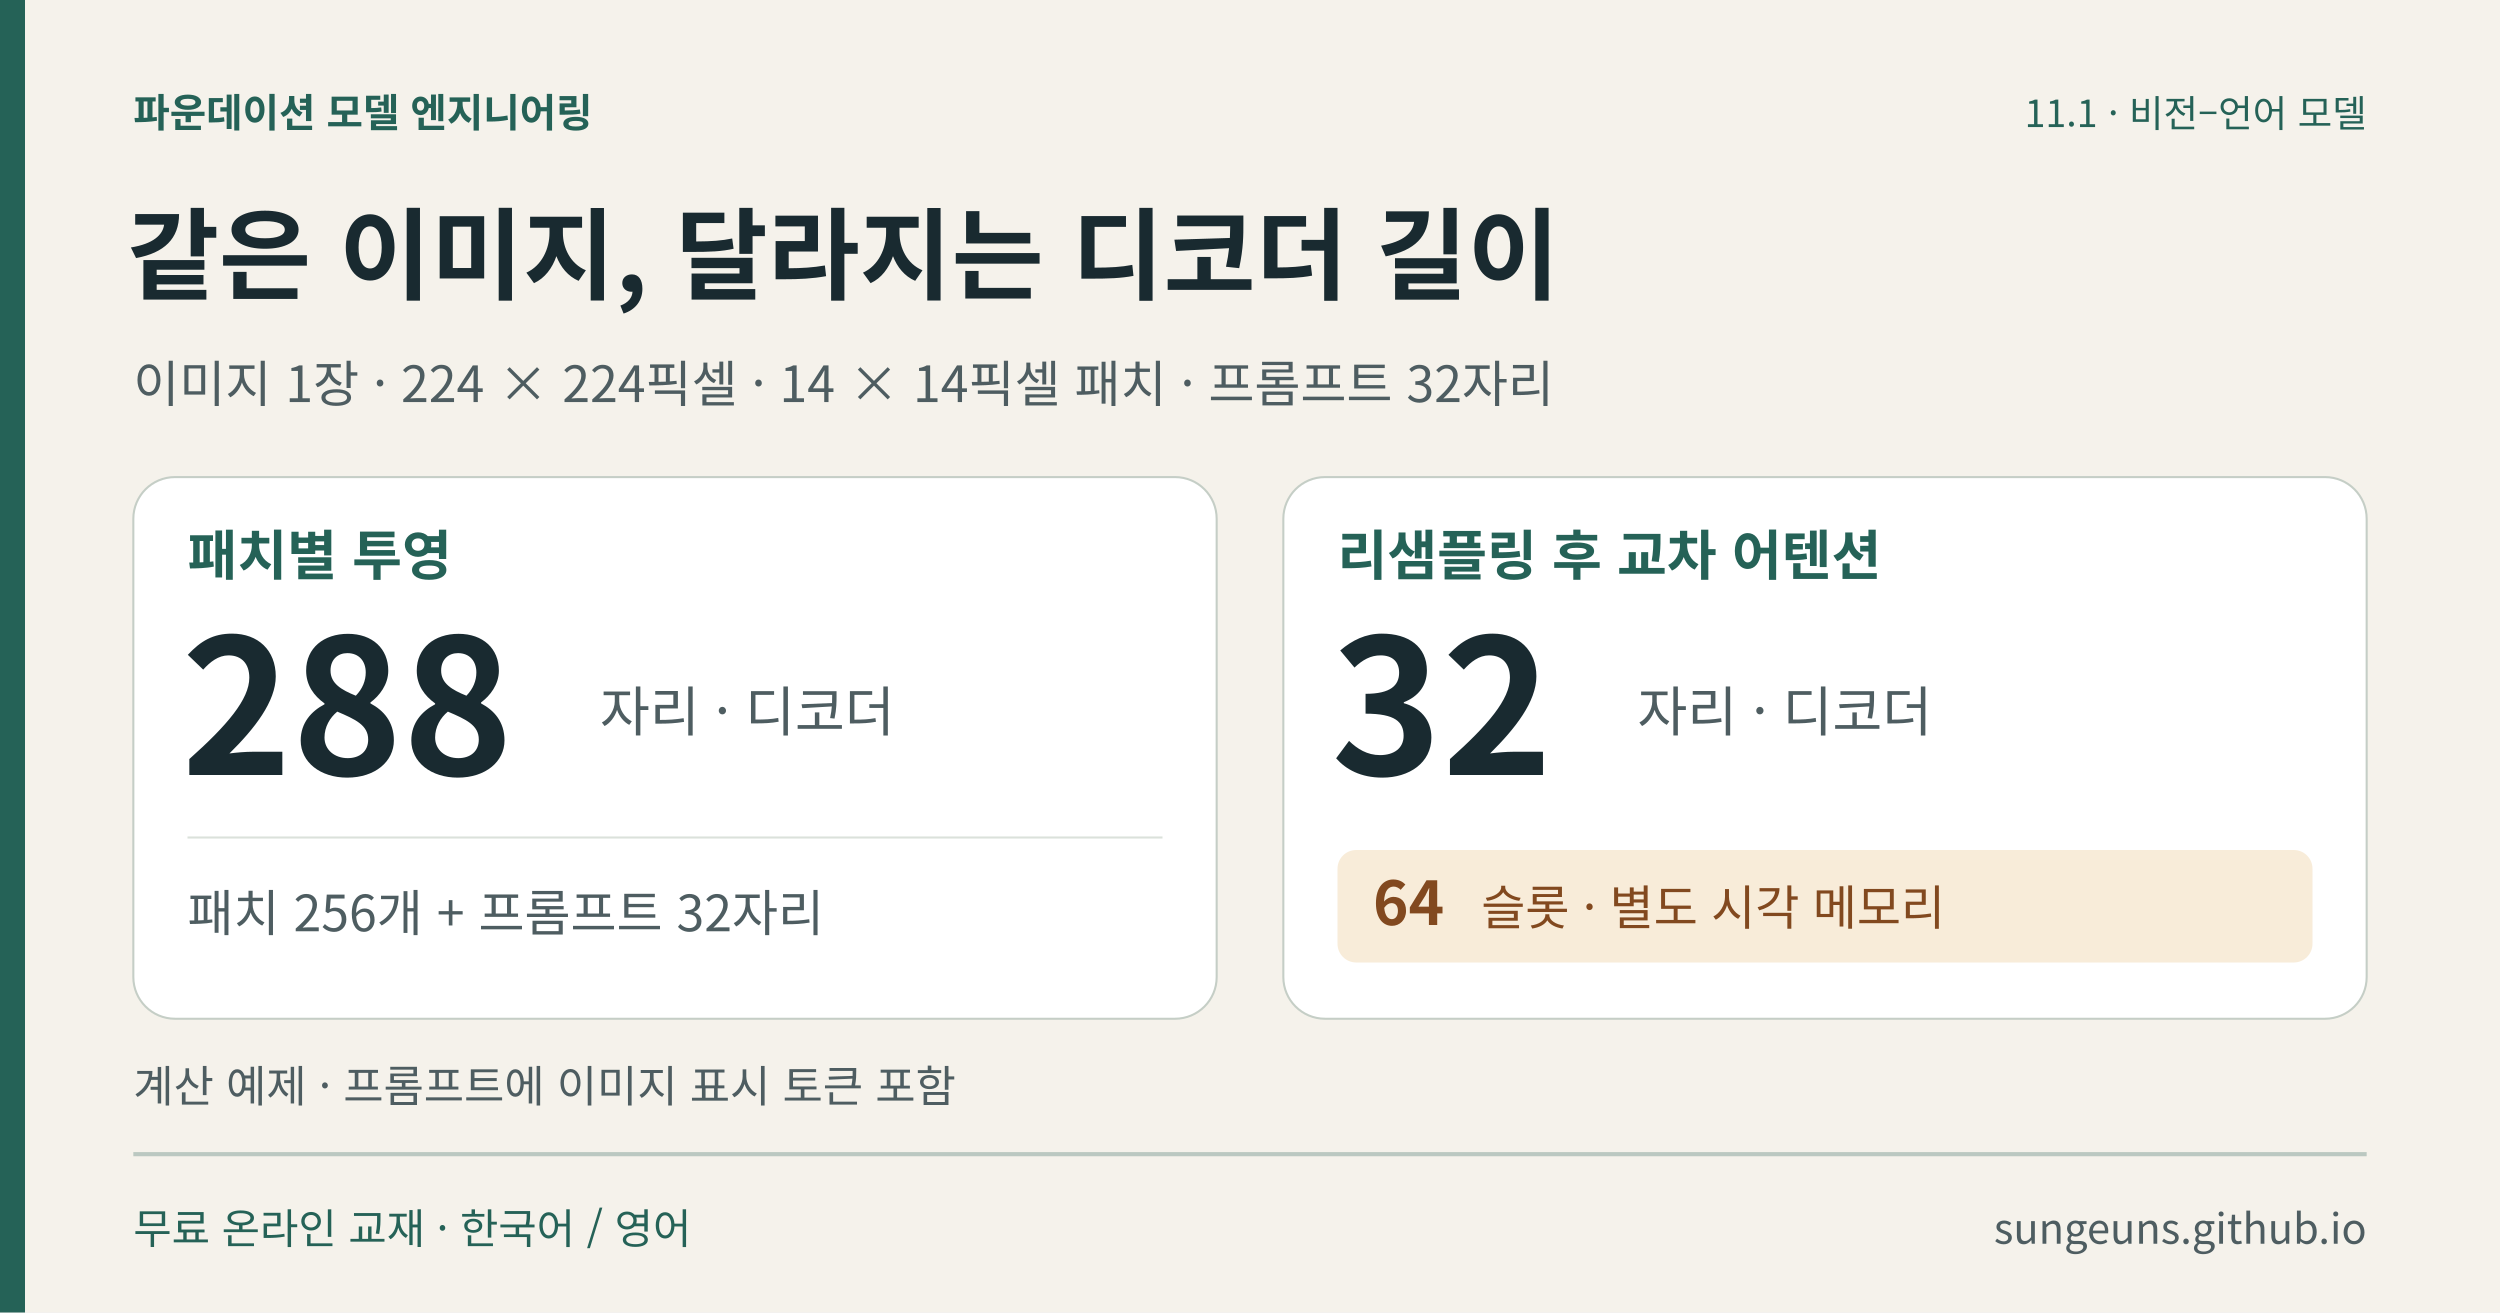
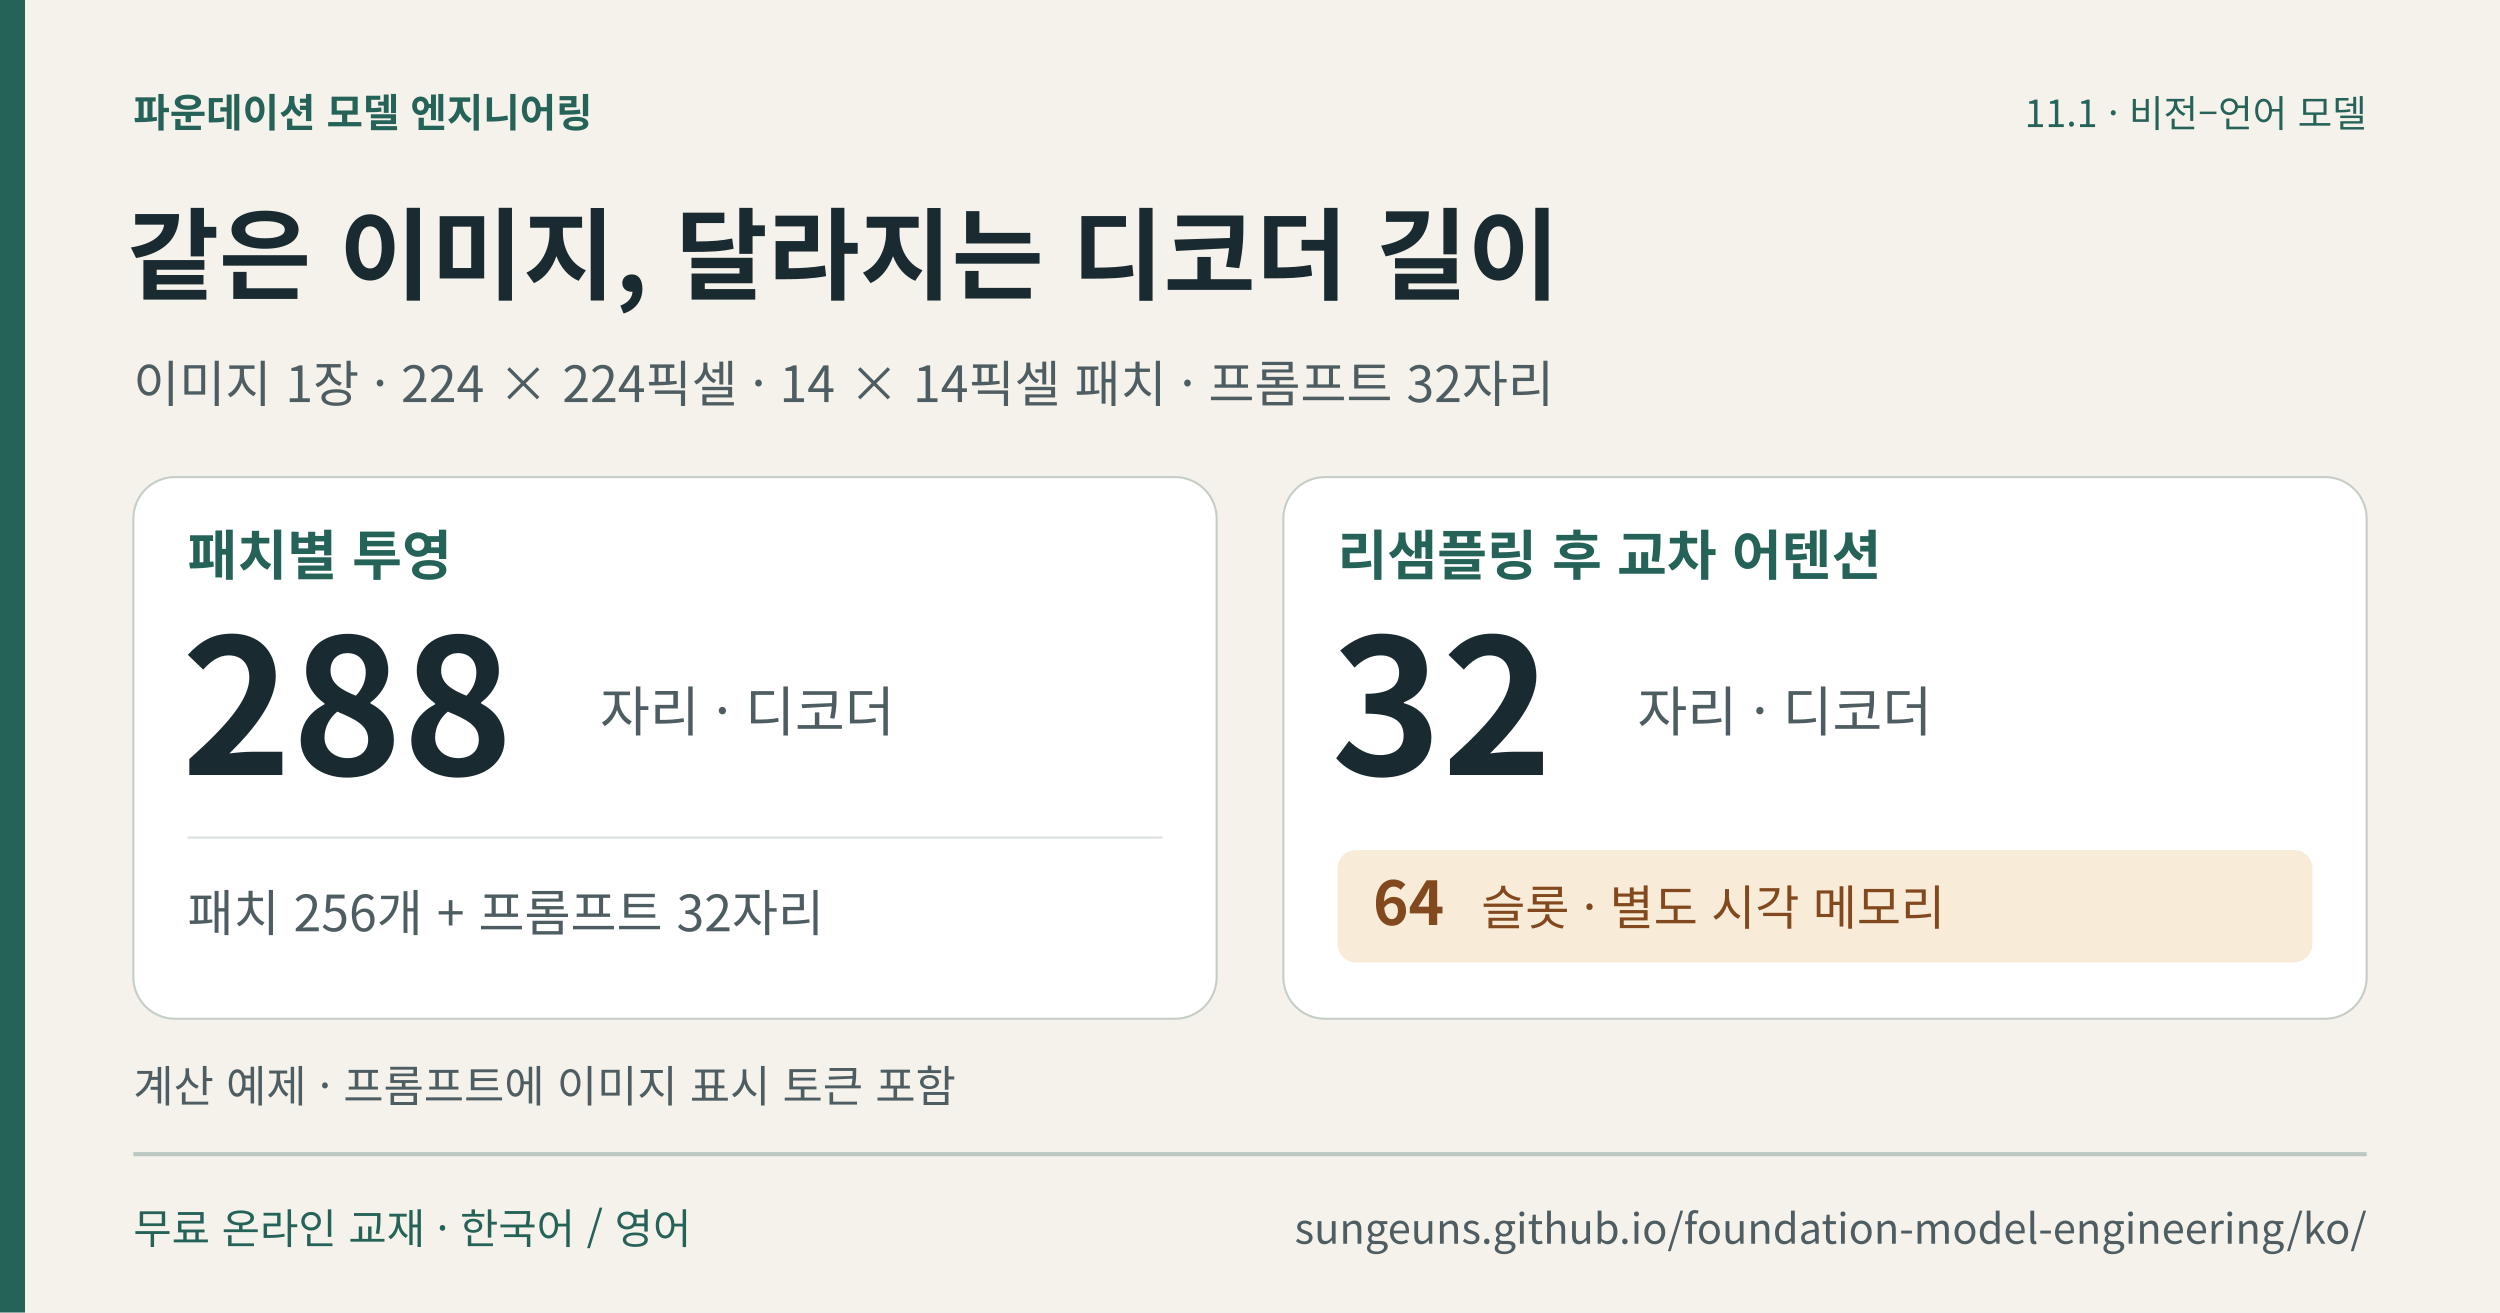
<svg xmlns="http://www.w3.org/2000/svg" width="1200" height="630" viewBox="0 0 1200 630" xml:lang="ko" role="img" aria-labelledby="card-title card-description">
  <rect width="1200" height="630" fill="#f5f2eb" />
  <rect width="12" height="630" fill="#256257" />
  <g font-family="Noto Sans CJK KR, DejaVu Sans, sans-serif" fill="#192a30">
    <text x="64" y="61" font-size="19" fill="#256257" font-weight="600">파운데이션 모델 엔지니어링</text>
    <text x="1136" y="61" font-size="18" fill="#256257" text-anchor="end">11.1 · 비전–언어 모델</text>
    <text x="61" y="140" font-size="48" font-weight="700">같은 이미지, 달라지는 디코더 길이</text>
    <text x="64" y="193" font-size="24" fill="#4e5d61">이미지 1장 · 224 × 224픽셀 · 14 × 14픽셀 패치 · 프롬프트 32자리</text>
    <rect x="64" y="229" width="520" height="260" rx="20" fill="#ffffff" stroke="#c5cec6" />
    <rect x="616" y="229" width="520" height="260" rx="20" fill="#ffffff" stroke="#c5cec6" />
    <text x="90" y="276" font-size="26" fill="#256257" font-weight="600">패치별 투영</text>
    <text x="642" y="276" font-size="26" fill="#256257" font-weight="600">리샘플링 후 교차 어텐션</text>
    <text x="87" y="372" font-size="90" font-weight="700">288</text>
    <text x="288" y="351" font-size="26" fill="#4e5d61">자리 · 디코더</text>
    <text x="639" y="372" font-size="90" font-weight="700">32</text>
    <text x="786" y="351" font-size="26" fill="#4e5d61">자리 · 디코더</text>
    <path d="M90 402H558" stroke="#dbe1db" />
    <text x="90" y="447" font-size="24" fill="#4e5d61">패치 256개 + 프롬프트 32자리</text>
    <rect x="642" y="408" width="468" height="54" rx="9" fill="#f8ecd9" />
    <text x="659" y="444" font-size="29" fill="#82491f" font-weight="700">64</text>
    <text x="711" y="444" font-size="23" fill="#82491f">슬롯 · 별도 시각 메모리</text>
    <text x="64" y="529" font-size="21" fill="#4e5d61">계산 예제 · 프롬프트에 이미지 표시 토큰 포함</text>
    <path d="M64 554H1136" stroke="#bbc8c1" stroke-width="2" />
    <text x="64" y="597" font-size="20" fill="#256257">무료 온라인 교재 · 한국어 / 영어</text>
-     <text x="1136" y="597" font-size="20" fill="#4e5d61" text-anchor="end">sungeuns.github.io</text>
+     <text x="1136" y="597" font-size="20" fill="#4e5d61" text-anchor="end">sungeuns.github.io/foundation-model-engineering/ko/</text>
  </g>
</svg>
